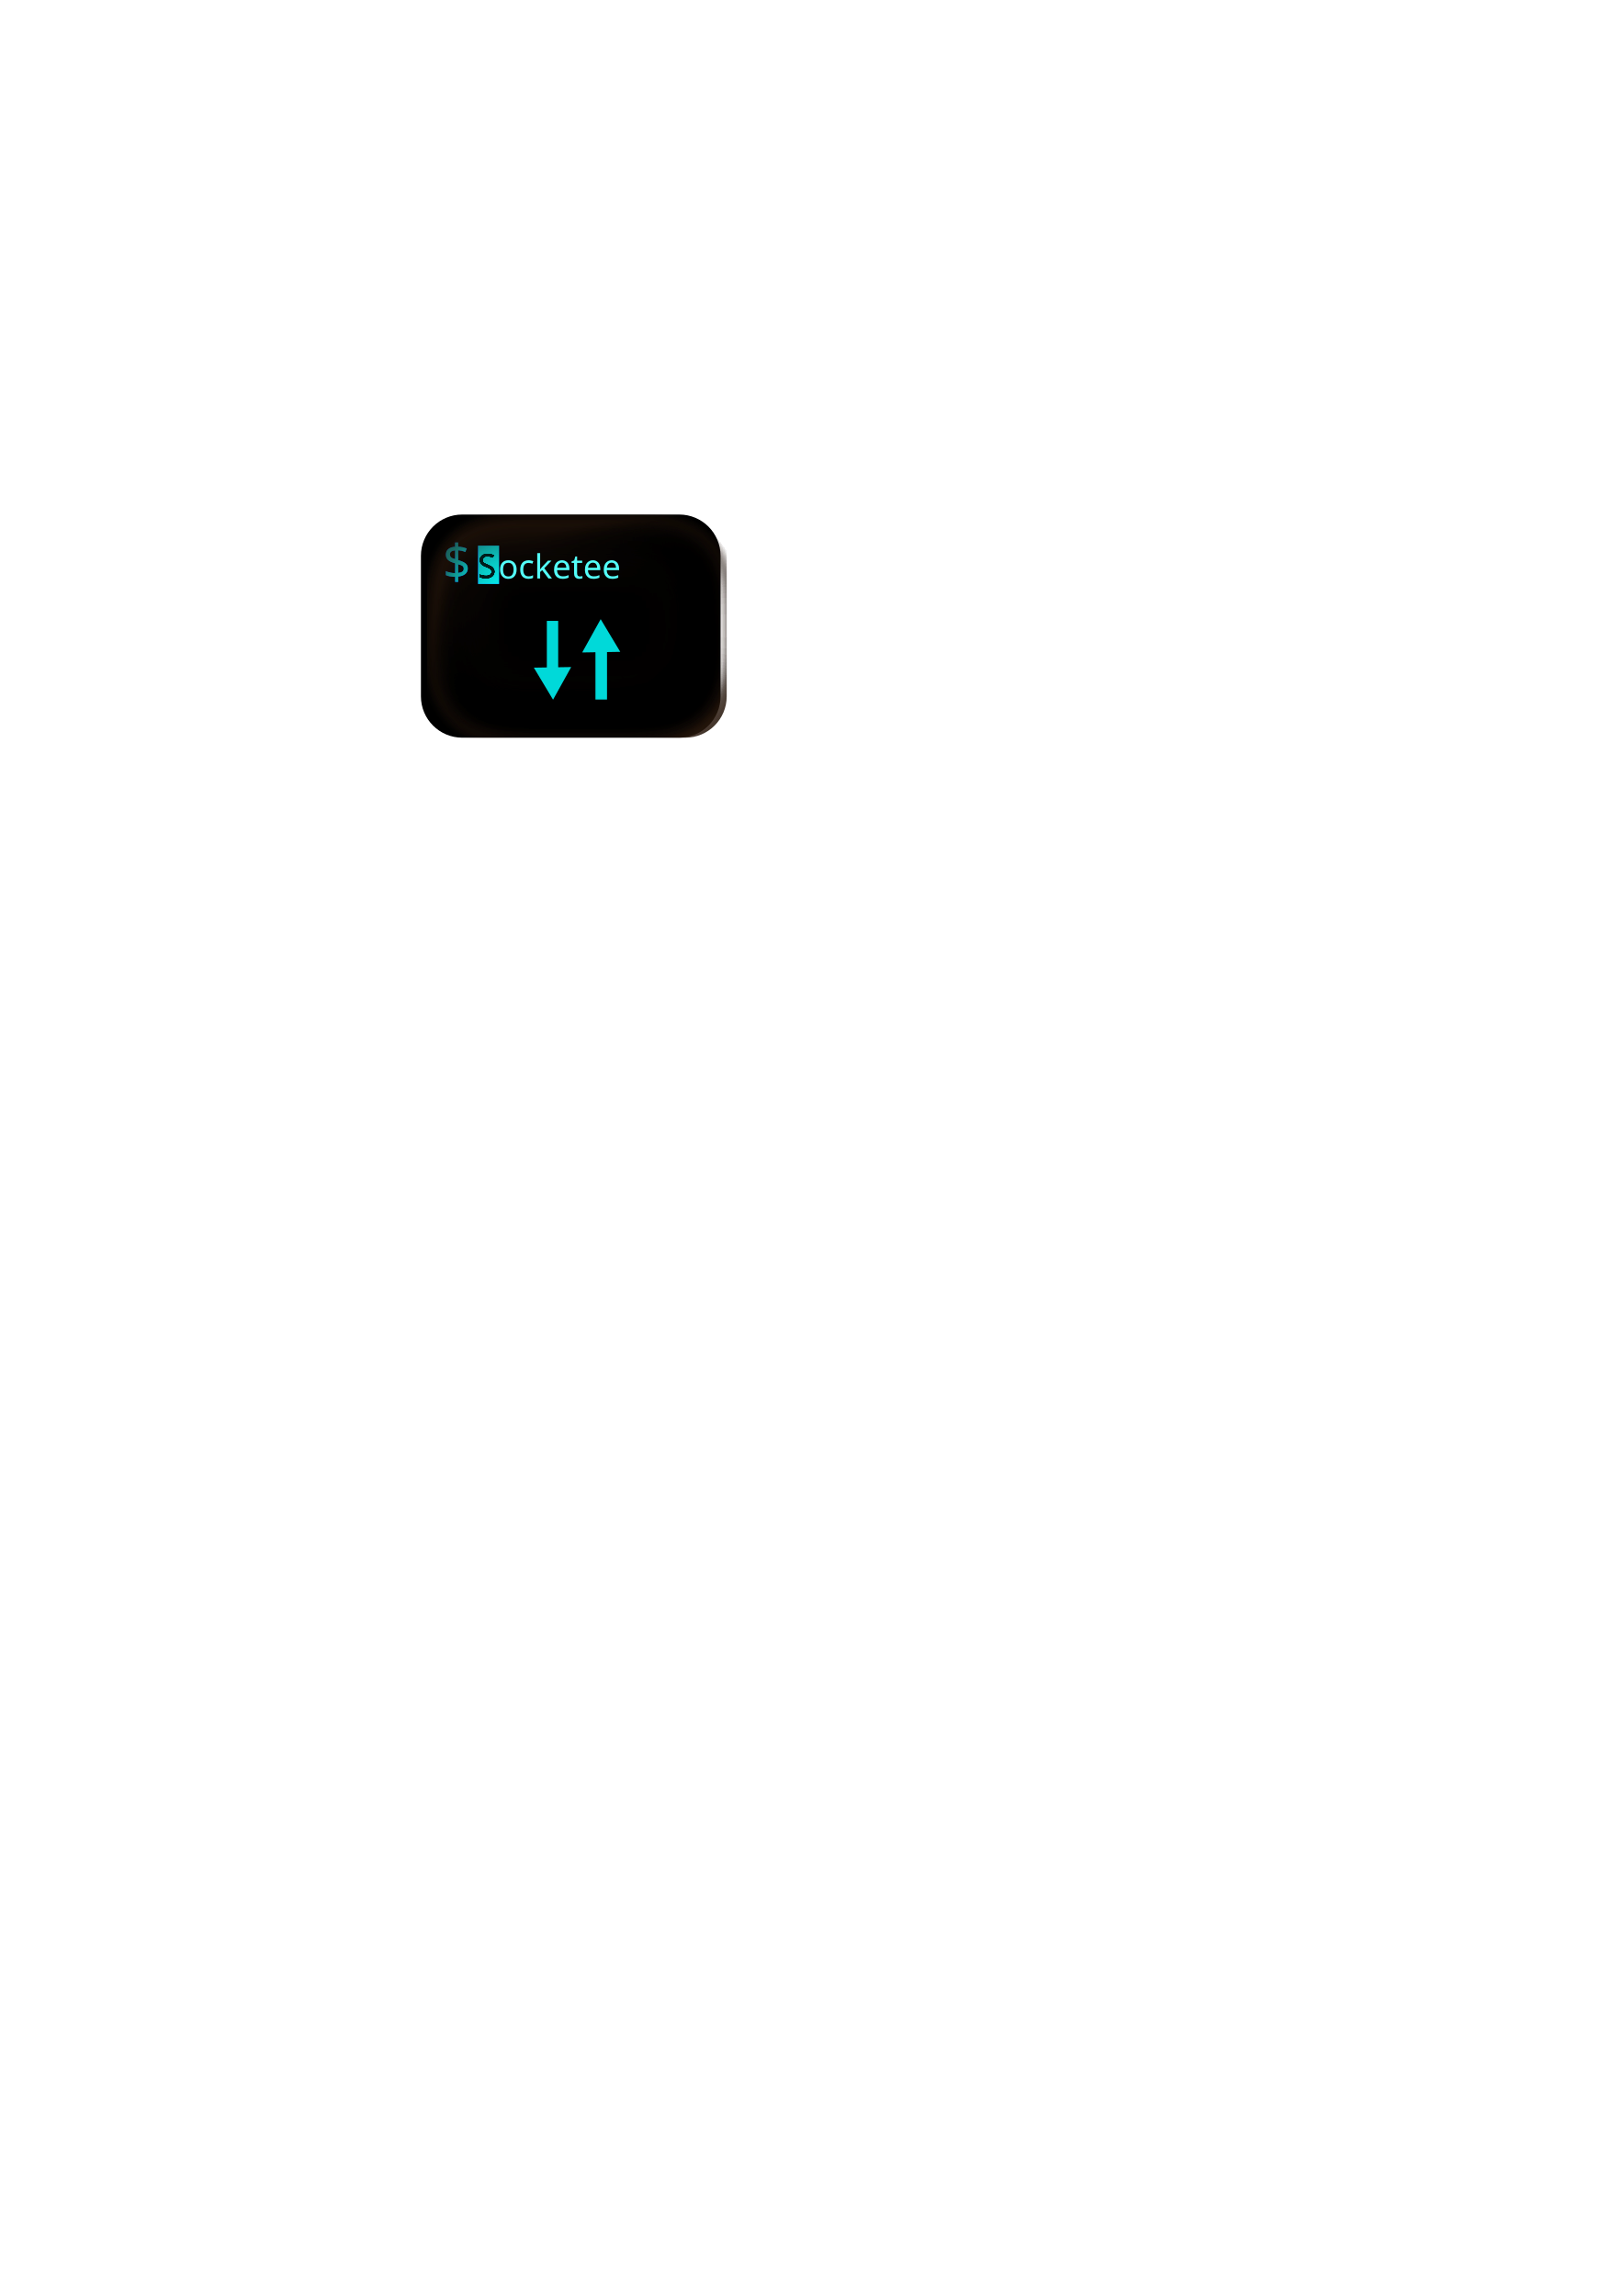
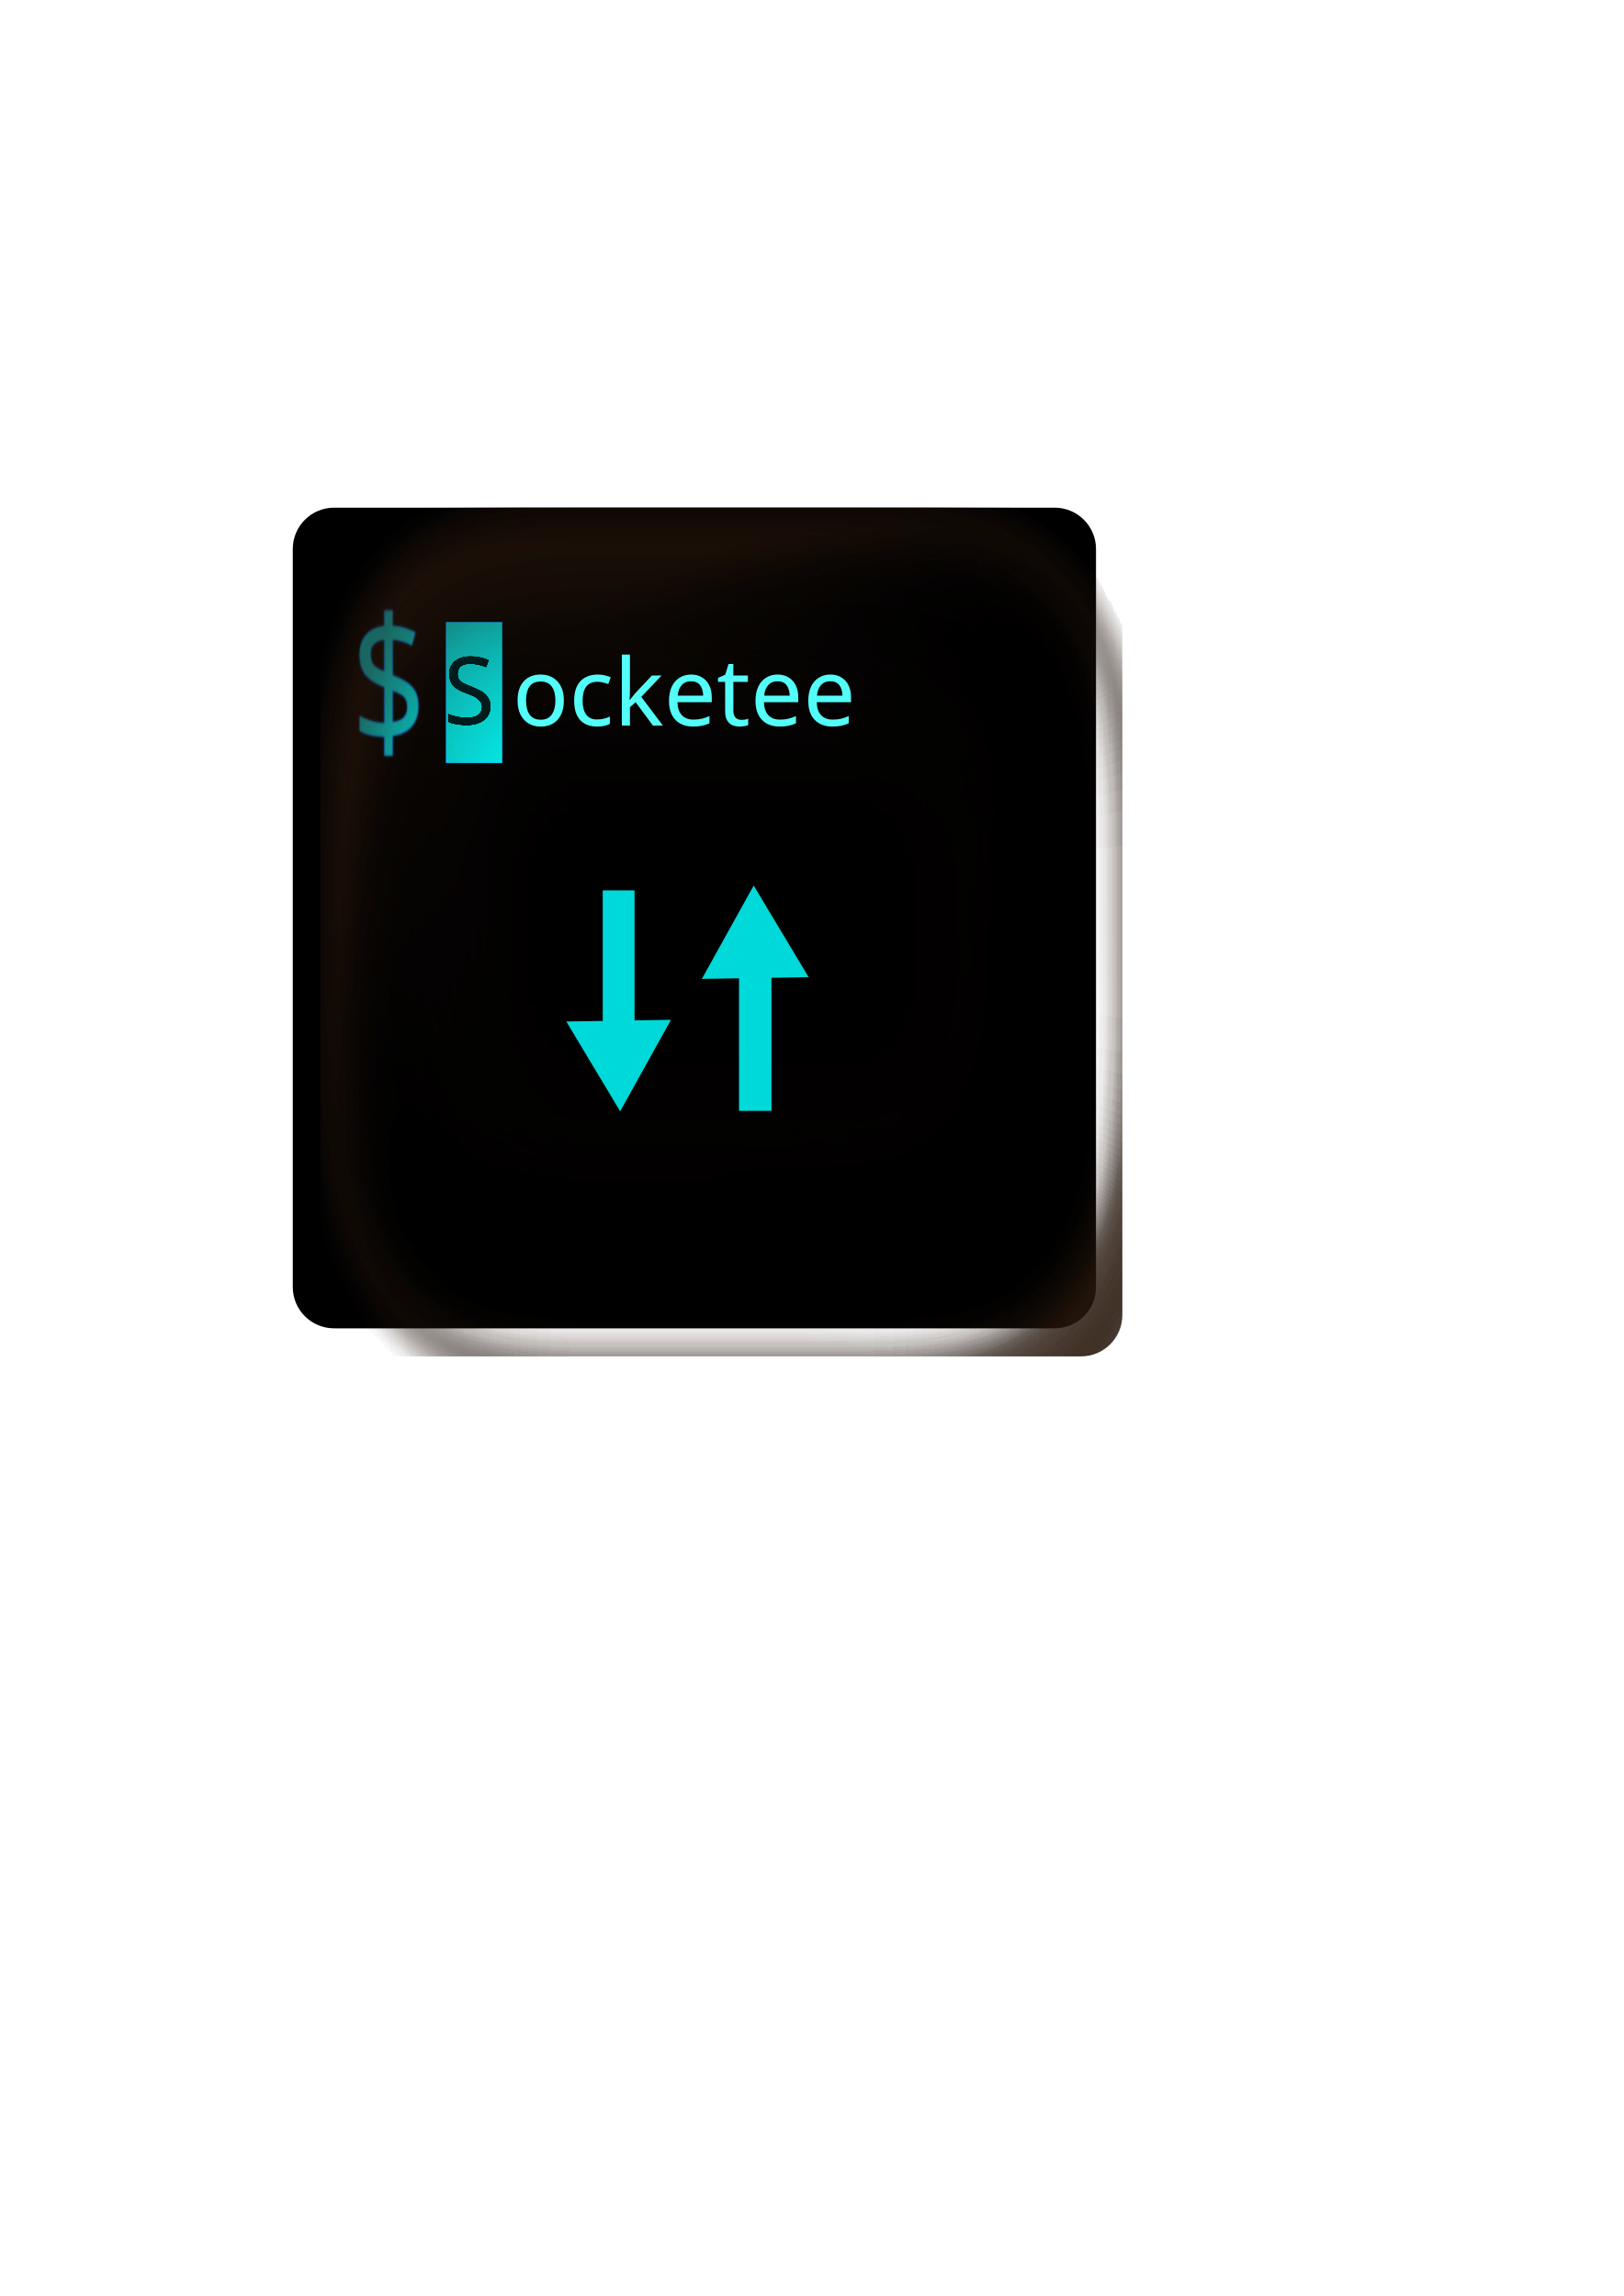
<svg xmlns="http://www.w3.org/2000/svg" id="svg8" version="1.1" viewBox="0 0 210 297" height="297mm" width="210mm">
  <defs id="defs2">
    <filter style="color-interpolation-filters:sRGB" id="filter1467" x="-0.047" width="1.093" y="-0.024" height="1.048">
      <feGaussianBlur stdDeviation="0.097" id="feGaussianBlur1469" />
    </filter>
    <filter style="color-interpolation-filters:sRGB" id="filter1467-4" x="-0.047" width="1.093" y="-0.024" height="1.048">
      <feGaussianBlur stdDeviation="0.097" id="feGaussianBlur1469-8" />
    </filter>
    <filter height="1.5" y="-0.25" width="1.5" x="-0.25" style="color-interpolation-filters:sRGB" id="filter1976">
      <feGaussianBlur stdDeviation="5" result="result8" in="SourceGraphic" id="feGaussianBlur1956" />
      <feComposite in="result8" in2="result8" operator="xor" result="result18" id="feComposite1958" />
      <feComposite in="result8" k1="1" k2="0.5" operator="arithmetic" result="result16" in2="result18" id="feComposite1960" />
      <feComposite in2="result8" result="result6" operator="atop" in="result16" id="feComposite1962" />
      <feOffset result="result17" in="result6" id="feOffset1964" />
      <feDisplacementMap in2="result16" in="result17" xChannelSelector="A" yChannelSelector="A" scale="100" result="result4" id="feDisplacementMap1966" />
      <feComposite in2="result4" result="result2" operator="arithmetic" in="result17" k3="1" id="feComposite1968" />
      <feComposite in2="result17" result="fbSourceGraphic" in="result2" operator="out" id="feComposite1970" />
      <feComposite in="fbSourceGraphic" in2="fbSourceGraphic" operator="over" result="result14" id="feComposite1972" />
      <feComposite result="result15" in2="SourceGraphic" operator="in" in="result14" id="feComposite1974" />
    </filter>
    <filter style="color-interpolation-filters:sRGB;" id="filter2081">
      <feColorMatrix type="hueRotate" values="0" id="feColorMatrix2075" />
      <feColorMatrix type="saturate" values="1" id="feColorMatrix2077" />
      <feColorMatrix type="matrix" values="2 -1 0 0 0 0 2 -1 0 0 -1 0 2 0 0 0 0 0 1 0 " id="feColorMatrix2079" result="fbSourceGraphic" />
      <feColorMatrix result="fbSourceGraphicAlpha" in="fbSourceGraphic" values="0 0 0 -1 0 0 0 0 -1 0 0 0 0 -1 0 0 0 0 1 0" id="feColorMatrix2091" />
      <feColorMatrix id="feColorMatrix2093" type="hueRotate" values="0" in="fbSourceGraphic" />
      <feColorMatrix id="feColorMatrix2095" type="saturate" values="1" />
      <feColorMatrix id="feColorMatrix2097" type="matrix" values="2 -1 0 0 0 0 2 -1 0 0 -1 0 2 0 0 0 0 0 1 0 " />
    </filter>
    <filter style="color-interpolation-filters:sRGB;" id="filter2089">
      <feColorMatrix type="hueRotate" values="0" id="feColorMatrix2083" />
      <feColorMatrix type="saturate" values="1" id="feColorMatrix2085" />
      <feColorMatrix type="matrix" values="2 -1 0 0 0 0 2 -1 0 0 -1 0 2 0 0 0 0 0 1 0 " id="feColorMatrix2087" />
    </filter>
    <filter style="color-interpolation-filters:sRGB" id="filter2089-9">
      <feColorMatrix type="hueRotate" values="0" id="feColorMatrix2083-6" />
      <feColorMatrix type="saturate" values="1" id="feColorMatrix2085-2" />
      <feColorMatrix type="matrix" values="2 -1 0 0 0 0 2 -1 0 0 -1 0 2 0 0 0 0 0 1 0 " id="feColorMatrix2087-1" />
    </filter>
    <filter style="color-interpolation-filters:sRGB;" id="filter6831">
      <feColorMatrix type="hueRotate" values="0" id="feColorMatrix6825" />
      <feColorMatrix type="saturate" values="1" id="feColorMatrix6827" />
      <feColorMatrix type="matrix" values="2 -1 0 0 0 0 2 -1 0 0 -1 0 2 0 0 0 0 0 1 0 " id="feColorMatrix6829" />
    </filter>
    <filter style="color-interpolation-filters:sRGB;" id="filter6839">
      <feColorMatrix type="hueRotate" values="0" id="feColorMatrix6833" />
      <feColorMatrix type="saturate" values="1" id="feColorMatrix6835" />
      <feColorMatrix type="matrix" values="2 -1 0 0 0 0 2 -1 0 0 -1 0 2 0 0 0 0 0 1 0 " id="feColorMatrix6837" />
    </filter>
    <filter style="color-interpolation-filters:sRGB;" id="filter6921">
      <feColorMatrix values="1 0 0 0 0 0 1 0 0 0 0 0 1 0 0 -0.21 -0.72 -0.07 2 0 " result="fbSourceGraphic" id="feColorMatrix6919" />
      <feColorMatrix result="fbSourceGraphicAlpha" in="fbSourceGraphic" values="0 0 0 -1 0 0 0 0 -1 0 0 0 0 -1 0 0 0 0 1 0" id="feColorMatrix6961" />
      <feColorMatrix id="feColorMatrix6963" type="hueRotate" values="180" result="color1" in="fbSourceGraphic" />
      <feColorMatrix id="feColorMatrix6965" values="1 0 0 0 0 0 1 0 0 0 0 0 1 0 0 -0.21 -0.72 -0.07 1.5 0 " result="color2" />
    </filter>
  </defs>
  <g id="layer1">
-     <g id="g1555" style="filter:url(#filter2089)" transform="translate(12.21154,-11.28114)">
-       <rect ry="5.345" y="77.839" x="42.229" height="28.865" width="38.754" id="rect815" style="fill:#000000;fill-opacity:1;stroke-width:0.265" rx="5.345" />
+     <g id="g1555" style="filter:url(#filter2089)" transform="matrix(2.680611,0,0,3.677779,-75.33285,-220.605)">
+       <rect ry="1.453" y="77.839" x="42.229" height="28.865" width="38.754" id="rect815" style="fill:#000000;fill-opacity:1;stroke-width:0.265" rx="1.994" />
      <text transform="matrix(0.5918924,0,0,0.5918924,18.01096,33.32734)" id="text834" y="89.332" x="45.703" style="font-style:normal;font-weight:normal;font-size:10.583px;line-height:1.25;font-family:sans-serif;letter-spacing:0px;word-spacing:0px;fill:#53fef9;fill-opacity:1;stroke:none;stroke-width:0.265;filter:url(#filter1467)" xml:space="preserve">
        <tspan style="fill:#53fef9;fill-opacity:1;stroke-width:0.265" y="89.332" x="45.703" id="tspan832">$</tspan>
      </text>
      <rect ry="0" rx="0" y="81.863" x="49.617" height="4.957" width="2.716" id="rect1475" style="fill:#53fef9;fill-opacity:1;stroke-width:0.218" />
    </g>
-     <g id="g1555-1" style="fill:#28170b;filter:url(#filter1976)" transform="translate(13.00401,-11.28114)">
-       <rect rx="5.345" ry="5.345" y="77.839" x="42.229" height="28.865" width="38.754" id="rect815-0" style="fill:#28170b;fill-opacity:1;stroke-width:0.265" />
+     <g id="g1555-1" style="fill:#28170b;filter:url(#filter1976)" transform="matrix(2.676484,0,0,3.806106,-71.59055,-230.6709)">
+       <rect rx="1.997" ry="1.404" y="77.839" x="42.229" height="28.865" width="38.754" id="rect815-0" style="fill:#28170b;fill-opacity:1;stroke-width:0.265" />
      <text transform="matrix(0.5918924,0,0,0.5918924,18.01096,33.32734)" id="text834-3" y="89.332" x="45.703" style="font-style:normal;font-weight:normal;font-size:10.583px;line-height:1.25;font-family:sans-serif;letter-spacing:0px;word-spacing:0px;fill:#28170b;fill-opacity:1;stroke:none;stroke-width:0.265;filter:url(#filter1467-4)" xml:space="preserve">
        <tspan style="fill:#28170b;fill-opacity:1;stroke-width:0.265" y="89.332" x="45.703" id="tspan832-0">$</tspan>
      </text>
      <rect ry="0" rx="0" y="81.863" x="49.617" height="4.957" width="2.716" id="rect1475-4" style="fill:#28170b;fill-opacity:1;stroke-width:0.218" />
    </g>
-     <g id="g6447" transform="matrix(-1.16333,0,0,-1.16333,109.8488,169.4333)" style="filter:url(#filter6839);opacity:0.85">
+     <g id="g6447" transform="matrix(-3.26186,0,0,-3.26186,187.6516,365.0525)" style="opacity:0.85;filter:url(#filter6839)">
      <path d="m 35.076,71.406 -2.076,0.034 -2.076,0.034 1.008,-1.815 1.008,-1.815 1.067,1.78 z" id="path2716" style="opacity:1;fill:#53fef9;fill-opacity:1;stroke-width:0.062" />
      <rect ry="0" rx="0" y="70.261" x="32.369" height="6.345" width="1.261" id="rect2718" style="opacity:1;fill:#53fef9;fill-opacity:1;stroke-width:0.062" />
    </g>
-     <g id="g6443" transform="matrix(1.186285,0,0,1.186285,28.98213,-0.3167189)" style="filter:url(#filter6831);opacity:0.85">
+     <g id="g6443" transform="matrix(3.326222,0,0,3.326222,-39.09017,-110.9094)" style="opacity:0.85;filter:url(#filter6831)">
      <path d="m 43.194,71.345 -2.076,0.034 -2.076,0.034 1.008,-1.815 1.008,-1.815 1.067,1.78 z" id="path2716-9" style="opacity:1;fill:#53fef9;fill-opacity:1;stroke-width:0.062" />
      <rect ry="0" rx="0" y="70.2" x="40.488" height="6.345" width="1.261" id="rect2718-7" style="opacity:1;fill:#53fef9;fill-opacity:1;stroke-width:0.062" />
    </g>
-     <text xml:space="preserve" style="font-style:normal;font-weight:normal;font-size:4.314px;line-height:1.25;font-family:sans-serif;letter-spacing:0px;word-spacing:0px;fill:#000000;fill-opacity:1;stroke:none;stroke-width:0.108" x="64.442" y="74.832" id="text6899">
-       <tspan id="tspan6897" x="64.442" y="74.832" style="fill:#53fef9;fill-opacity:1;stroke-width:0.108">ocketee</tspan>
+     <text xml:space="preserve" style="font-style:normal;font-weight:normal;font-size:12.096px;line-height:1.25;font-family:sans-serif;letter-spacing:0px;word-spacing:0px;fill:#000000;fill-opacity:1;stroke:none;stroke-width:0.302" x="66.271" y="93.864" id="text6899">
+       <tspan id="tspan6897" x="66.271" y="93.864" style="fill:#53fef9;fill-opacity:1;stroke-width:0.302">ocketee</tspan>
    </text>
-     <text xml:space="preserve" style="font-style:normal;font-weight:normal;font-size:4.314px;line-height:1.25;font-family:sans-serif;letter-spacing:0px;word-spacing:0px;fill:#420000;fill-opacity:1;stroke:none;stroke-width:0.108;filter:url(#filter6921)" x="61.791" y="74.76" id="text6899-5">
-       <tspan id="tspan6897-3" x="61.791" y="74.76" style="fill:#420000;fill-opacity:1;stroke-width:0.108">S</tspan>
+     <text xml:space="preserve" style="font-style:normal;font-weight:normal;font-size:4.314px;line-height:1.25;font-family:sans-serif;letter-spacing:0px;word-spacing:0px;fill:#420000;fill-opacity:1;stroke:none;stroke-width:0.108;filter:url(#filter6921)" x="61.791" y="72.643" id="text6899-5" transform="matrix(2.803899,0,0,2.803899,-115.9019,-110.0213)">
+       <tspan id="tspan6897-3" x="61.791" y="72.643" style="fill:#420000;fill-opacity:1;stroke-width:0.108">S</tspan>
    </text>
  </g>
</svg>
